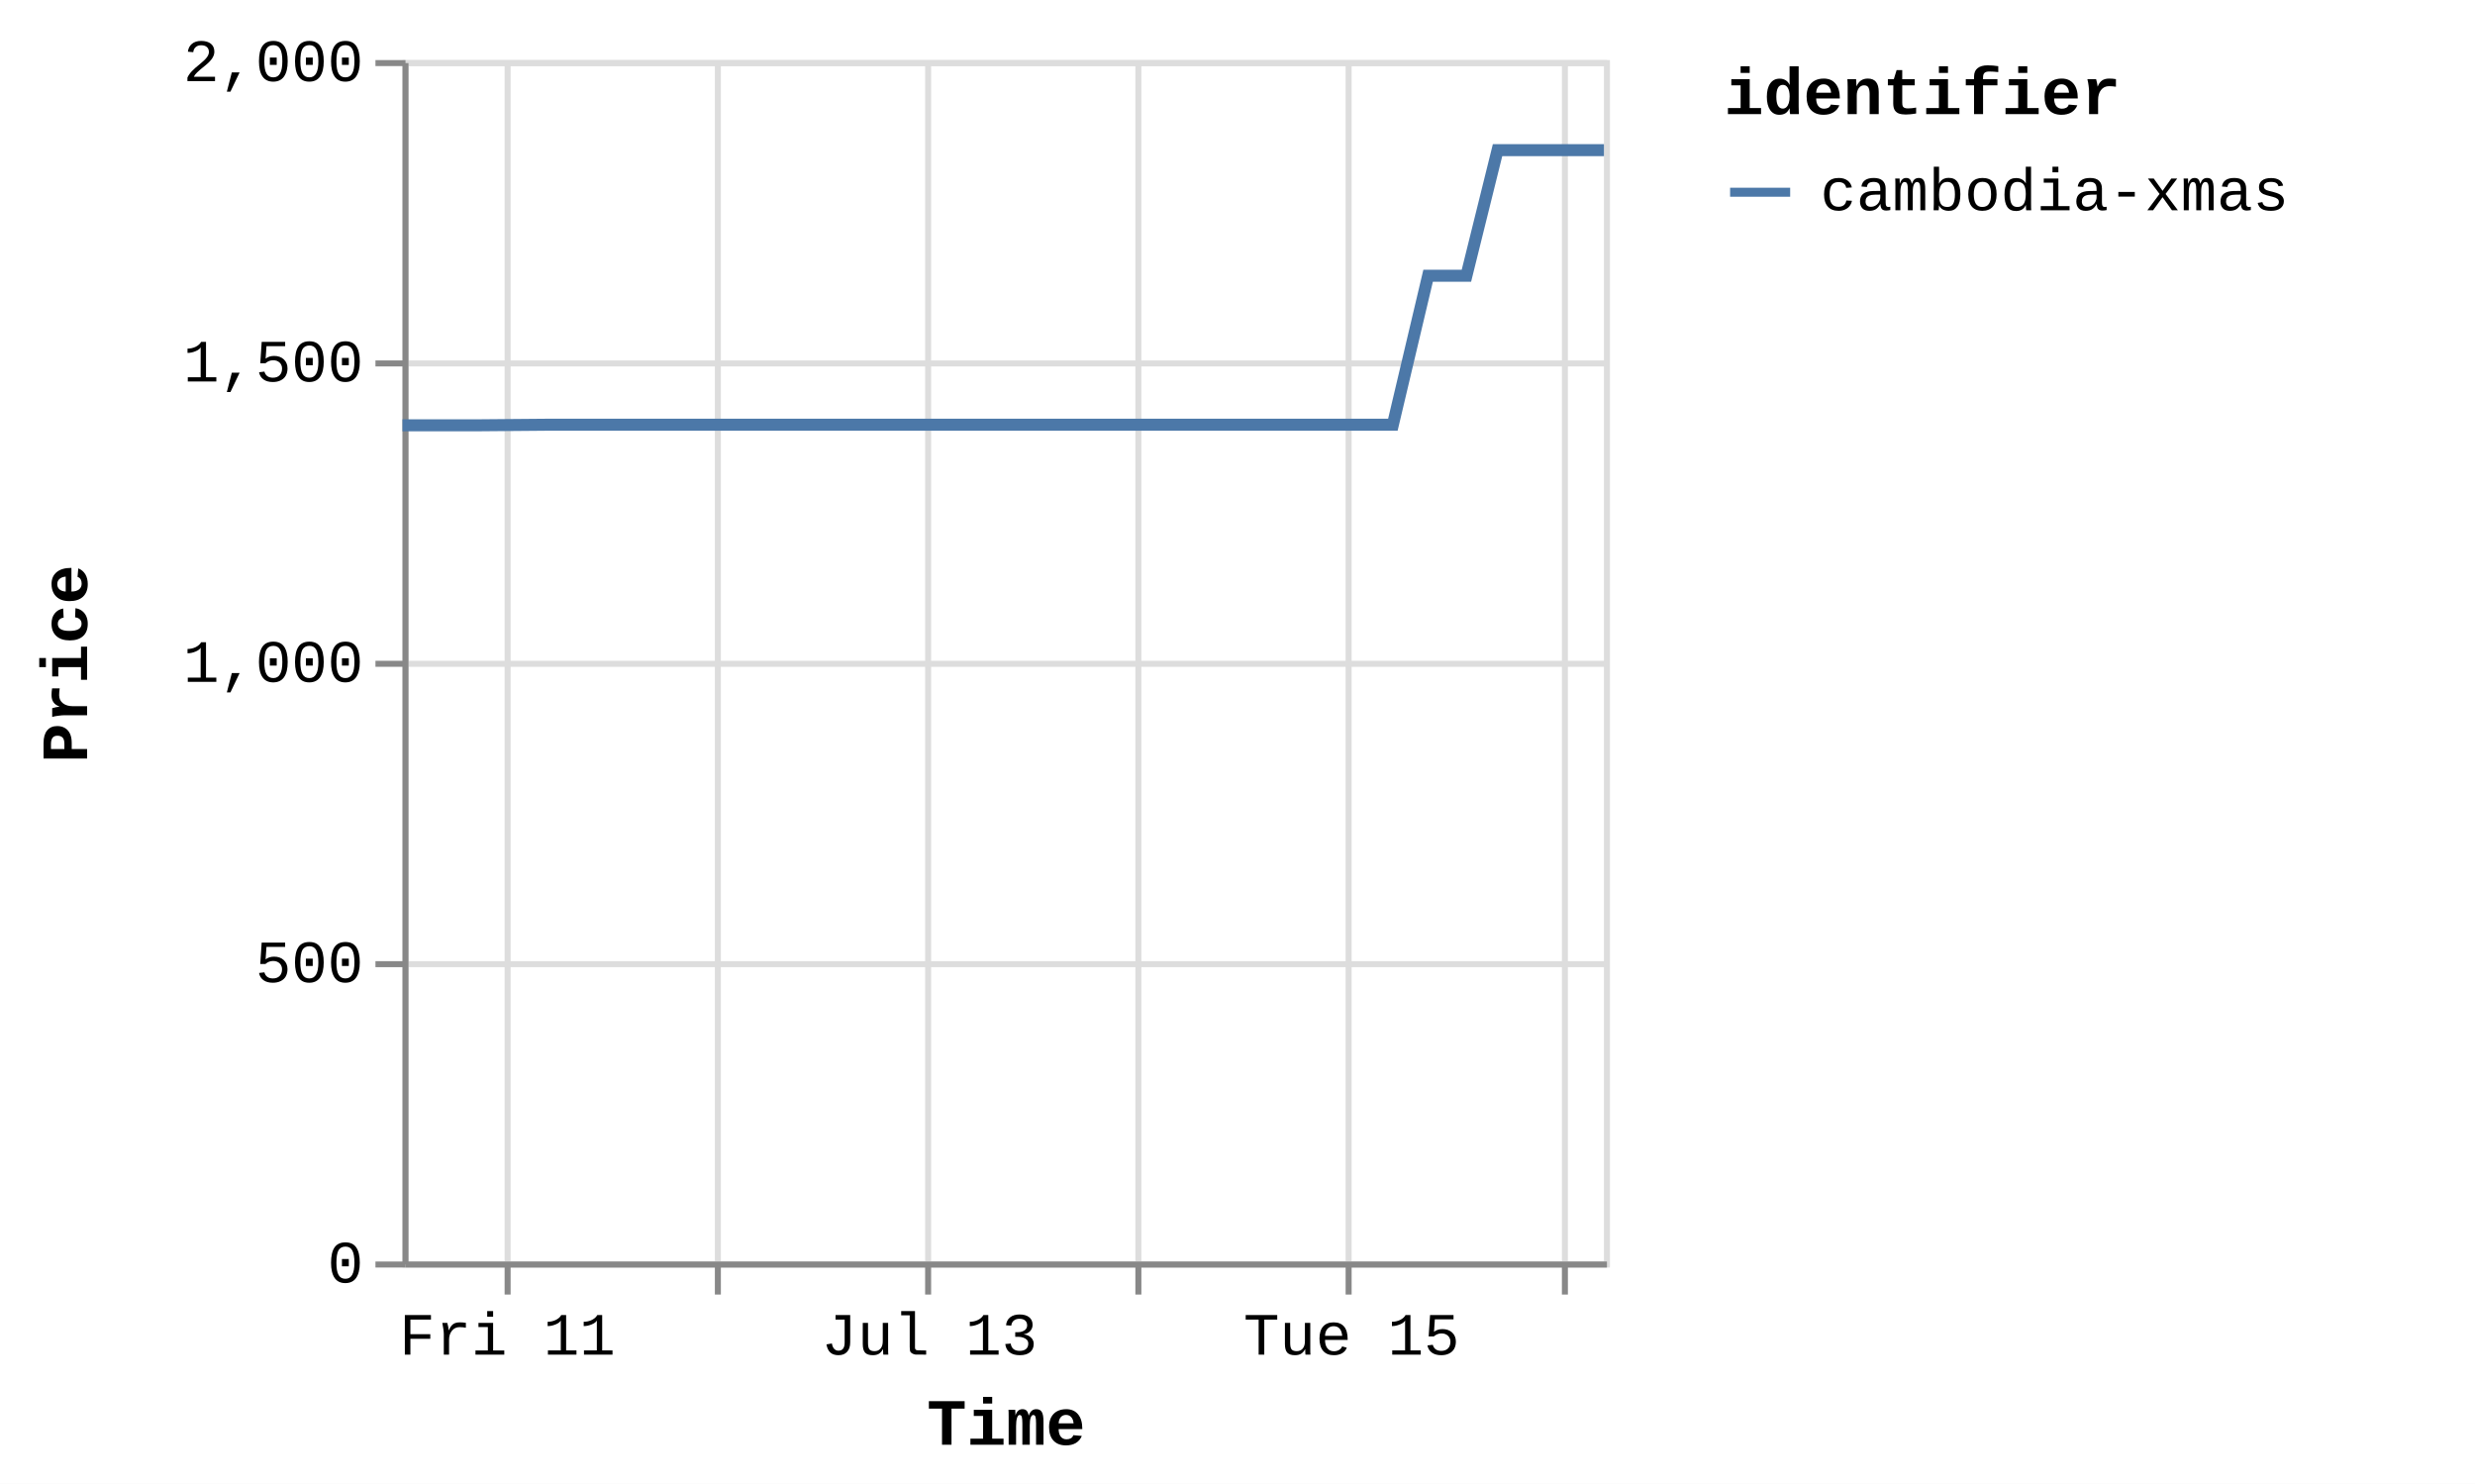
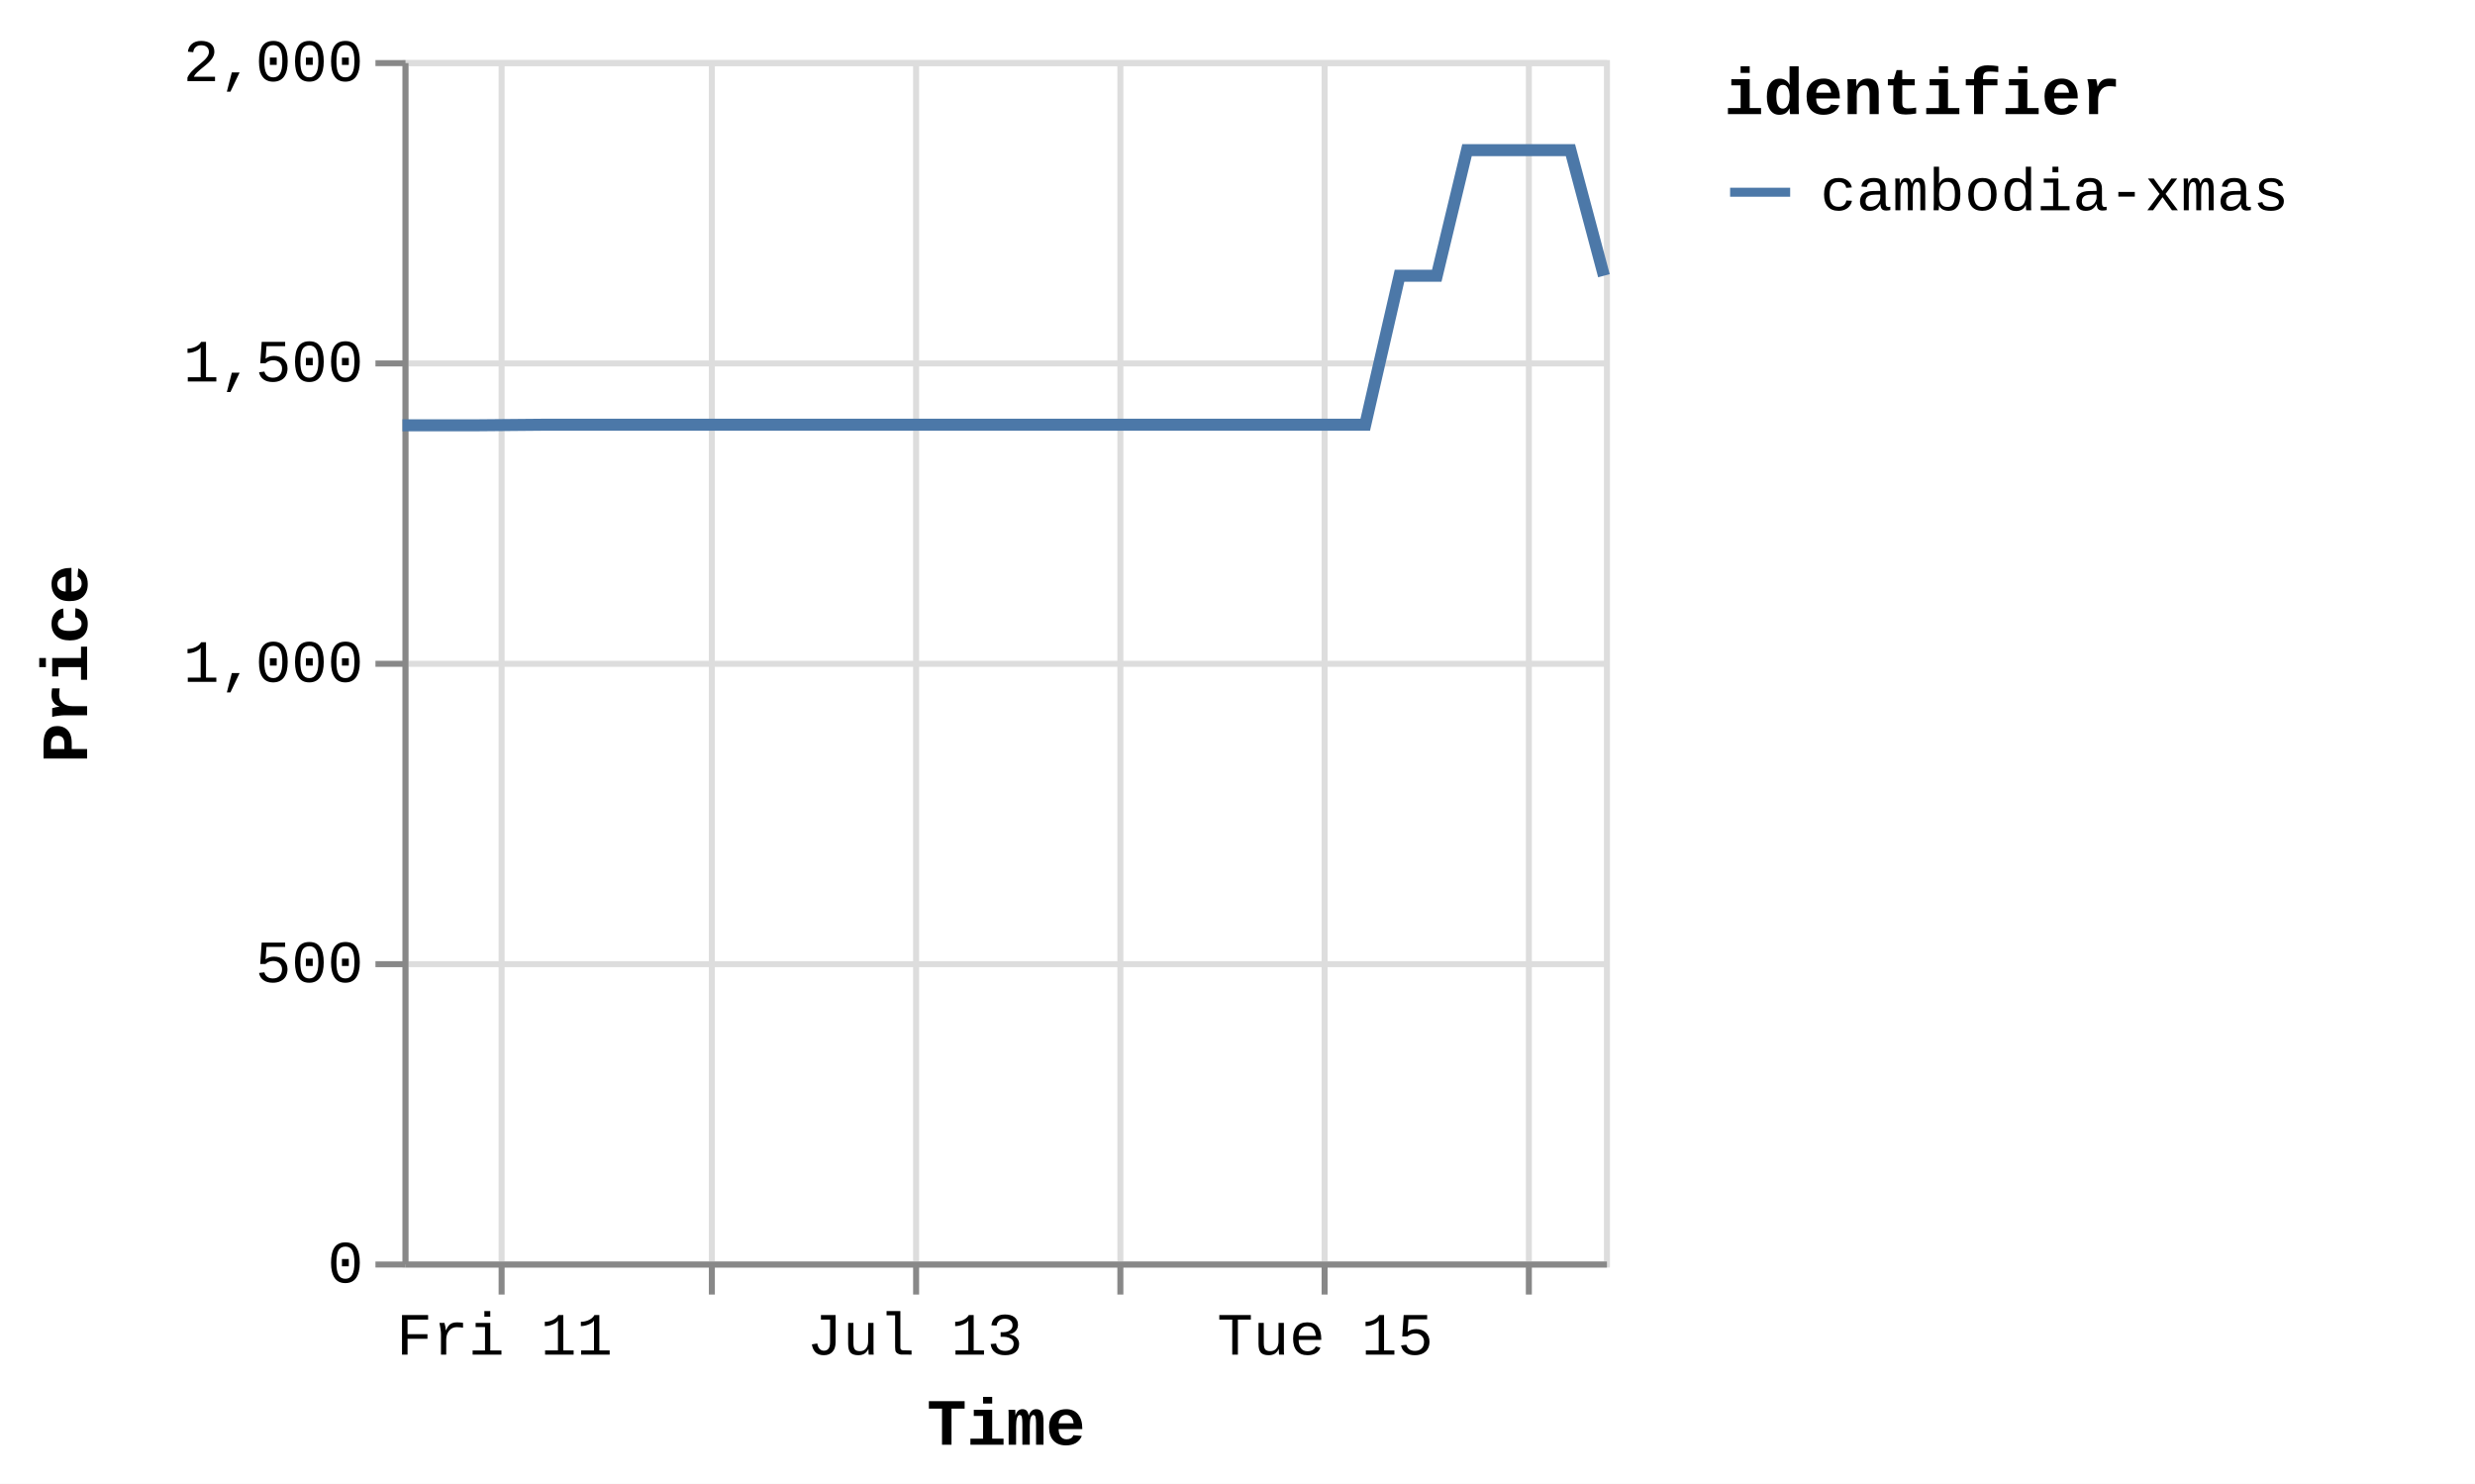
<svg xmlns="http://www.w3.org/2000/svg" version="1.1" class="marks" width="412" height="247" viewBox="0 0 412 247">
  <rect width="412" height="247" fill="white" />
  <g fill="none" stroke-miterlimit="10" transform="translate(67,10)">
    <g class="mark-group role-frame root" role="graphics-object" aria-roledescription="group mark container">
      <g transform="translate(0,0)">
        <path class="background" aria-hidden="true" d="M0.5,0.5h200v200h-200Z" stroke="#ddd" />
        <g>
          <g class="mark-group role-axis" aria-hidden="true">
            <g transform="translate(0.5,200.5)">
              <path class="background" aria-hidden="true" d="M0,0h0v0h0Z" pointer-events="none" />
              <g>
                <g class="mark-rule role-axis-grid" pointer-events="none">
-                   <line transform="translate(17,-200)" x2="0" y2="200" stroke="#ddd" stroke-width="1" opacity="1" />
-                   <line transform="translate(52,-200)" x2="0" y2="200" stroke="#ddd" stroke-width="1" opacity="1" />
-                   <line transform="translate(87,-200)" x2="0" y2="200" stroke="#ddd" stroke-width="1" opacity="1" />
-                   <line transform="translate(122,-200)" x2="0" y2="200" stroke="#ddd" stroke-width="1" opacity="1" />
-                   <line transform="translate(157,-200)" x2="0" y2="200" stroke="#ddd" stroke-width="1" opacity="1" />
-                   <line transform="translate(193,-200)" x2="0" y2="200" stroke="#ddd" stroke-width="1" opacity="1" />
+                   <line transform="translate(16,-200)" x2="0" y2="200" stroke="#ddd" stroke-width="1" opacity="1" />
+                   <line transform="translate(51,-200)" x2="0" y2="200" stroke="#ddd" stroke-width="1" opacity="1" />
+                   <line transform="translate(85,-200)" x2="0" y2="200" stroke="#ddd" stroke-width="1" opacity="1" />
+                   <line transform="translate(119,-200)" x2="0" y2="200" stroke="#ddd" stroke-width="1" opacity="1" />
+                   <line transform="translate(153,-200)" x2="0" y2="200" stroke="#ddd" stroke-width="1" opacity="1" />
+                   <line transform="translate(187,-200)" x2="0" y2="200" stroke="#ddd" stroke-width="1" opacity="1" />
                </g>
              </g>
              <path class="foreground" aria-hidden="true" d="" pointer-events="none" display="none" />
            </g>
          </g>
          <g class="mark-group role-axis" aria-hidden="true">
            <g transform="translate(0.5,0.5)">
              <path class="background" aria-hidden="true" d="M0,0h0v0h0Z" pointer-events="none" />
              <g>
                <g class="mark-rule role-axis-grid" pointer-events="none">
                  <line transform="translate(0,200)" x2="200" y2="0" stroke="#ddd" stroke-width="1" opacity="1" />
                  <line transform="translate(0,150)" x2="200" y2="0" stroke="#ddd" stroke-width="1" opacity="1" />
                  <line transform="translate(0,100)" x2="200" y2="0" stroke="#ddd" stroke-width="1" opacity="1" />
                  <line transform="translate(0,50)" x2="200" y2="0" stroke="#ddd" stroke-width="1" opacity="1" />
                  <line transform="translate(0,0)" x2="200" y2="0" stroke="#ddd" stroke-width="1" opacity="1" />
                </g>
              </g>
              <path class="foreground" aria-hidden="true" d="" pointer-events="none" display="none" />
            </g>
          </g>
-           <g class="mark-group role-axis" role="graphics-symbol" aria-roledescription="axis" aria-label="X-axis titled 'Time' for a time scale with values from Thursday, 10 July 2025, 12:25:32 PM to Wednesday, 16 July 2025, 5:02:06 AM">
+           <g class="mark-group role-axis" role="graphics-symbol" aria-roledescription="axis" aria-label="X-axis titled 'Time' for a time scale with values from Thursday, 10 July 2025, 12:25:32 PM to Wednesday, 16 July 2025, 8:57:14 AM">
            <g transform="translate(0.5,200.5)">
              <path class="background" aria-hidden="true" d="M0,0h0v0h0Z" pointer-events="none" />
              <g>
                <g class="mark-rule role-axis-tick" pointer-events="none">
-                   <line transform="translate(17,0)" x2="0" y2="5" stroke="#888" stroke-width="1" opacity="1" />
-                   <line transform="translate(52,0)" x2="0" y2="5" stroke="#888" stroke-width="1" opacity="1" />
-                   <line transform="translate(87,0)" x2="0" y2="5" stroke="#888" stroke-width="1" opacity="1" />
-                   <line transform="translate(122,0)" x2="0" y2="5" stroke="#888" stroke-width="1" opacity="1" />
-                   <line transform="translate(157,0)" x2="0" y2="5" stroke="#888" stroke-width="1" opacity="1" />
-                   <line transform="translate(193,0)" x2="0" y2="5" stroke="#888" stroke-width="1" opacity="1" />
+                   <line transform="translate(16,0)" x2="0" y2="5" stroke="#888" stroke-width="1" opacity="1" />
+                   <line transform="translate(51,0)" x2="0" y2="5" stroke="#888" stroke-width="1" opacity="1" />
+                   <line transform="translate(85,0)" x2="0" y2="5" stroke="#888" stroke-width="1" opacity="1" />
+                   <line transform="translate(119,0)" x2="0" y2="5" stroke="#888" stroke-width="1" opacity="1" />
+                   <line transform="translate(153,0)" x2="0" y2="5" stroke="#888" stroke-width="1" opacity="1" />
+                   <line transform="translate(187,0)" x2="0" y2="5" stroke="#888" stroke-width="1" opacity="1" />
                </g>
                <g class="mark-text role-axis-label" pointer-events="none">
-                   <text text-anchor="middle" transform="translate(16.94493,15)" font-family="Liberation Mono" font-size="10px" fill="#000" opacity="1">Fri 11</text>
-                   <text text-anchor="middle" transform="translate(52.08161,15)" font-family="Liberation Mono" font-size="10px" fill="#000" opacity="0">Sat 12</text>
-                   <text text-anchor="middle" transform="translate(87.21829,15)" font-family="Liberation Mono" font-size="10px" fill="#000" opacity="1">Jul 13</text>
-                   <text text-anchor="middle" transform="translate(122.355,15)" font-family="Liberation Mono" font-size="10px" fill="#000" opacity="0">Mon 14</text>
-                   <text text-anchor="middle" transform="translate(157.4916,15)" font-family="Liberation Mono" font-size="10px" fill="#000" opacity="1">Tue 15</text>
-                   <text text-anchor="middle" transform="translate(192.6283,15)" font-family="Liberation Mono" font-size="10px" fill="#000" opacity="0">Wed 16</text>
+                   <text text-anchor="middle" transform="translate(16.47241,15)" font-family="Liberation Mono" font-size="10px" fill="#000" opacity="1">Fri 11</text>
+                   <text text-anchor="middle" transform="translate(50.62927,15)" font-family="Liberation Mono" font-size="10px" fill="#000" opacity="0">Sat 12</text>
+                   <text text-anchor="middle" transform="translate(84.78614,15)" font-family="Liberation Mono" font-size="10px" fill="#000" opacity="1">Jul 13</text>
+                   <text text-anchor="middle" transform="translate(118.943,15)" font-family="Liberation Mono" font-size="10px" fill="#000" opacity="0">Mon 14</text>
+                   <text text-anchor="middle" transform="translate(153.0999,15)" font-family="Liberation Mono" font-size="10px" fill="#000" opacity="1">Tue 15</text>
+                   <text text-anchor="middle" transform="translate(187.2567,15)" font-family="Liberation Mono" font-size="10px" fill="#000" opacity="0">Wed 16</text>
                </g>
                <g class="mark-rule role-axis-domain" pointer-events="none">
                  <line transform="translate(0,0)" x2="200" y2="0" stroke="#888" stroke-width="1" opacity="1" />
                </g>
                <g class="mark-text role-axis-title" pointer-events="none">
                  <text text-anchor="middle" transform="translate(100,30)" font-family="Liberation Mono" font-size="11px" font-weight="bold" fill="#000" opacity="1">Time</text>
                </g>
              </g>
              <path class="foreground" aria-hidden="true" d="" pointer-events="none" display="none" />
            </g>
          </g>
          <g class="mark-group role-axis" role="graphics-symbol" aria-roledescription="axis" aria-label="Y-axis titled 'Price' for a linear scale with values from 0 to 2,000">
            <g transform="translate(0.5,0.5)">
              <path class="background" aria-hidden="true" d="M0,0h0v0h0Z" pointer-events="none" />
              <g>
                <g class="mark-rule role-axis-tick" pointer-events="none">
                  <line transform="translate(0,200)" x2="-5" y2="0" stroke="#888" stroke-width="1" opacity="1" />
                  <line transform="translate(0,150)" x2="-5" y2="0" stroke="#888" stroke-width="1" opacity="1" />
                  <line transform="translate(0,100)" x2="-5" y2="0" stroke="#888" stroke-width="1" opacity="1" />
                  <line transform="translate(0,50)" x2="-5" y2="0" stroke="#888" stroke-width="1" opacity="1" />
                  <line transform="translate(0,0)" x2="-5" y2="0" stroke="#888" stroke-width="1" opacity="1" />
                </g>
                <g class="mark-text role-axis-label" pointer-events="none">
                  <text text-anchor="end" transform="translate(-7,203)" font-family="Liberation Mono" font-size="10px" fill="#000" opacity="1">0</text>
                  <text text-anchor="end" transform="translate(-7,153)" font-family="Liberation Mono" font-size="10px" fill="#000" opacity="1">500</text>
                  <text text-anchor="end" transform="translate(-7,103)" font-family="Liberation Mono" font-size="10px" fill="#000" opacity="1">1,000</text>
                  <text text-anchor="end" transform="translate(-7,53)" font-family="Liberation Mono" font-size="10px" fill="#000" opacity="1">1,500</text>
                  <text text-anchor="end" transform="translate(-7,3)" font-family="Liberation Mono" font-size="10px" fill="#000" opacity="1">2,000</text>
                </g>
                <g class="mark-rule role-axis-domain" pointer-events="none">
                  <line transform="translate(0,200)" x2="0" y2="-200" stroke="#888" stroke-width="1" opacity="1" />
                </g>
                <g class="mark-text role-axis-title" pointer-events="none">
                  <text text-anchor="middle" transform="translate(-51,100) rotate(-90) translate(0,-2)" font-family="Liberation Mono" font-size="11px" font-weight="bold" fill="#000" opacity="1">Price</text>
                </g>
              </g>
              <path class="foreground" aria-hidden="true" d="" pointer-events="none" display="none" />
            </g>
          </g>
          <g class="mark-group role-scope pathgroup" role="graphics-object" aria-roledescription="group mark container">
            <g transform="translate(0,0)">
              <path class="background" aria-hidden="true" d="M0,0h200v200h-200Z" />
              <g>
                <g class="mark-line role-mark marks" role="graphics-object" aria-roledescription="line mark container">
-                   <path aria-label="Time: Jul 10, 2025; Price: 1392; identifier: cambodia-xmas" role="graphics-symbol" aria-roledescription="line mark" d="M0,60.8L0.474,60.8L6.611,60.8L12.29,60.8L24.272,60.7L30.002,60.7L36.432,60.7L41.698,60.7L47.431,60.7L59.304,60.7L65.075,60.7L71.317,60.7L76.764,60.7L82.524,60.7L94.52,60.7L100.216,60.7L106.472,60.7L111.911,60.7L117.655,60.7L129.739,60.7L135.526,60.7L141.924,60.7L147.142,60.7L152.861,60.7L164.864,60.7L170.731,35.9L177.107,35.9L182.288,15L188.008,15L200,15" stroke="#4c78a8" stroke-width="2" />
+                   <path aria-label="Time: Jul 10, 2025; Price: 1392; identifier: cambodia-xmas" role="graphics-symbol" aria-roledescription="line mark" d="M0,60.8L0.46,60.8L6.427,60.8L11.947,60.8L23.595,60.7L29.165,60.7L35.417,60.7L40.536,60.7L46.108,60.7L57.651,60.7L63.261,60.7L69.328,60.7L74.623,60.7L80.223,60.7L91.884,60.7L97.421,60.7L103.503,60.7L108.791,60.7L114.374,60.7L126.121,60.7L131.747,60.7L137.967,60.7L143.039,60.7L148.598,60.7L160.266,60.7L165.97,35.9L172.169,35.9L177.204,15L182.765,15L194.423,15L200,35.9" stroke="#4c78a8" stroke-width="2" />
                </g>
              </g>
              <path class="foreground" aria-hidden="true" d="" display="none" />
            </g>
          </g>
          <g class="mark-group role-legend" role="graphics-symbol" aria-roledescription="legend" aria-label="Symbol legend titled 'identifier' for stroke color with 1 value: cambodia-xmas">
            <g transform="translate(220,0)">
              <path class="background" aria-hidden="true" d="M0,0h120v27h-120Z" pointer-events="none" />
              <g>
                <g class="mark-group role-legend-entry">
                  <g transform="translate(0,16)">
                    <path class="background" aria-hidden="true" d="M0,0h0v0h0Z" pointer-events="none" />
                    <g>
                      <g class="mark-group role-scope" role="graphics-object" aria-roledescription="group mark container">
                        <g transform="translate(0,0)">
                          <path class="background" aria-hidden="true" d="M0,0h120v11h-120Z" pointer-events="none" opacity="1" />
                          <g>
                            <g class="mark-symbol role-legend-symbol" pointer-events="none">
                              <path transform="translate(6,6)" d="M-5,0L5,0" stroke="#4c78a8" stroke-width="1.5" opacity="1" />
                            </g>
                            <g class="mark-text role-legend-label" pointer-events="none">
                              <text text-anchor="start" transform="translate(16,9)" font-family="Liberation Mono" font-size="10px" fill="#000" opacity="1">cambodia-xmas</text>
                            </g>
                          </g>
                          <path class="foreground" aria-hidden="true" d="" pointer-events="none" display="none" />
                        </g>
                      </g>
                    </g>
                    <path class="foreground" aria-hidden="true" d="" pointer-events="none" display="none" />
                  </g>
                </g>
                <g class="mark-text role-legend-title" pointer-events="none">
                  <text text-anchor="start" transform="translate(0,9)" font-family="Liberation Mono" font-size="11px" font-weight="bold" fill="#000" opacity="1">identifier</text>
                </g>
              </g>
              <path class="foreground" aria-hidden="true" d="" pointer-events="none" display="none" />
            </g>
          </g>
        </g>
        <path class="foreground" aria-hidden="true" d="" display="none" />
      </g>
    </g>
  </g>
</svg>
